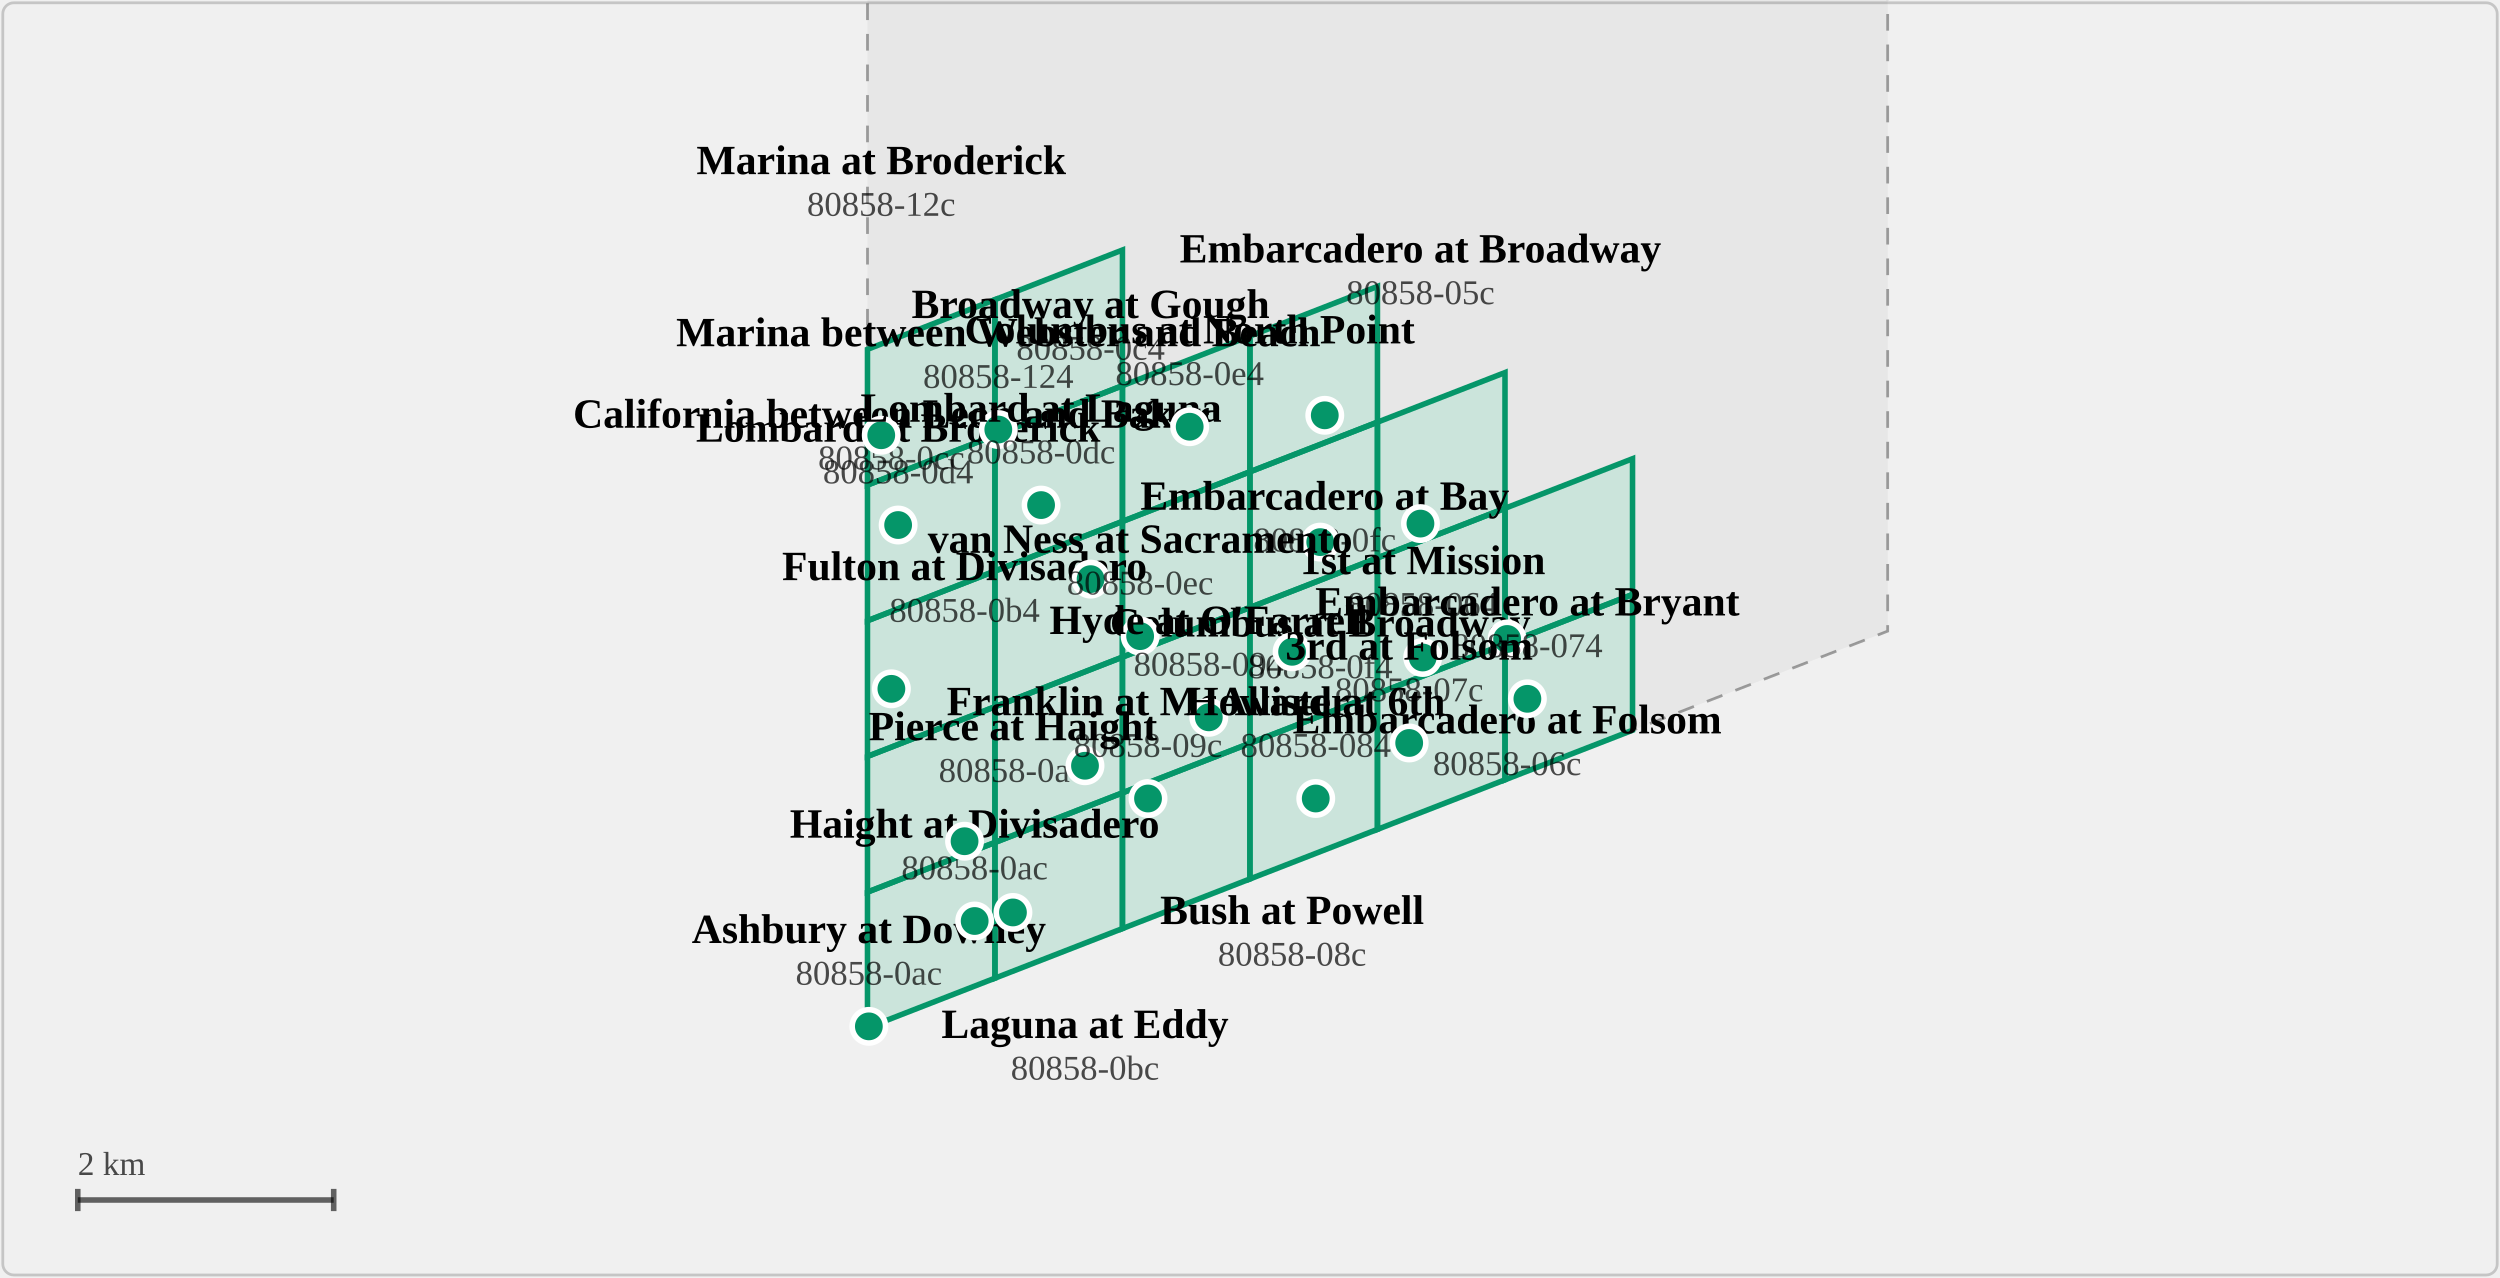
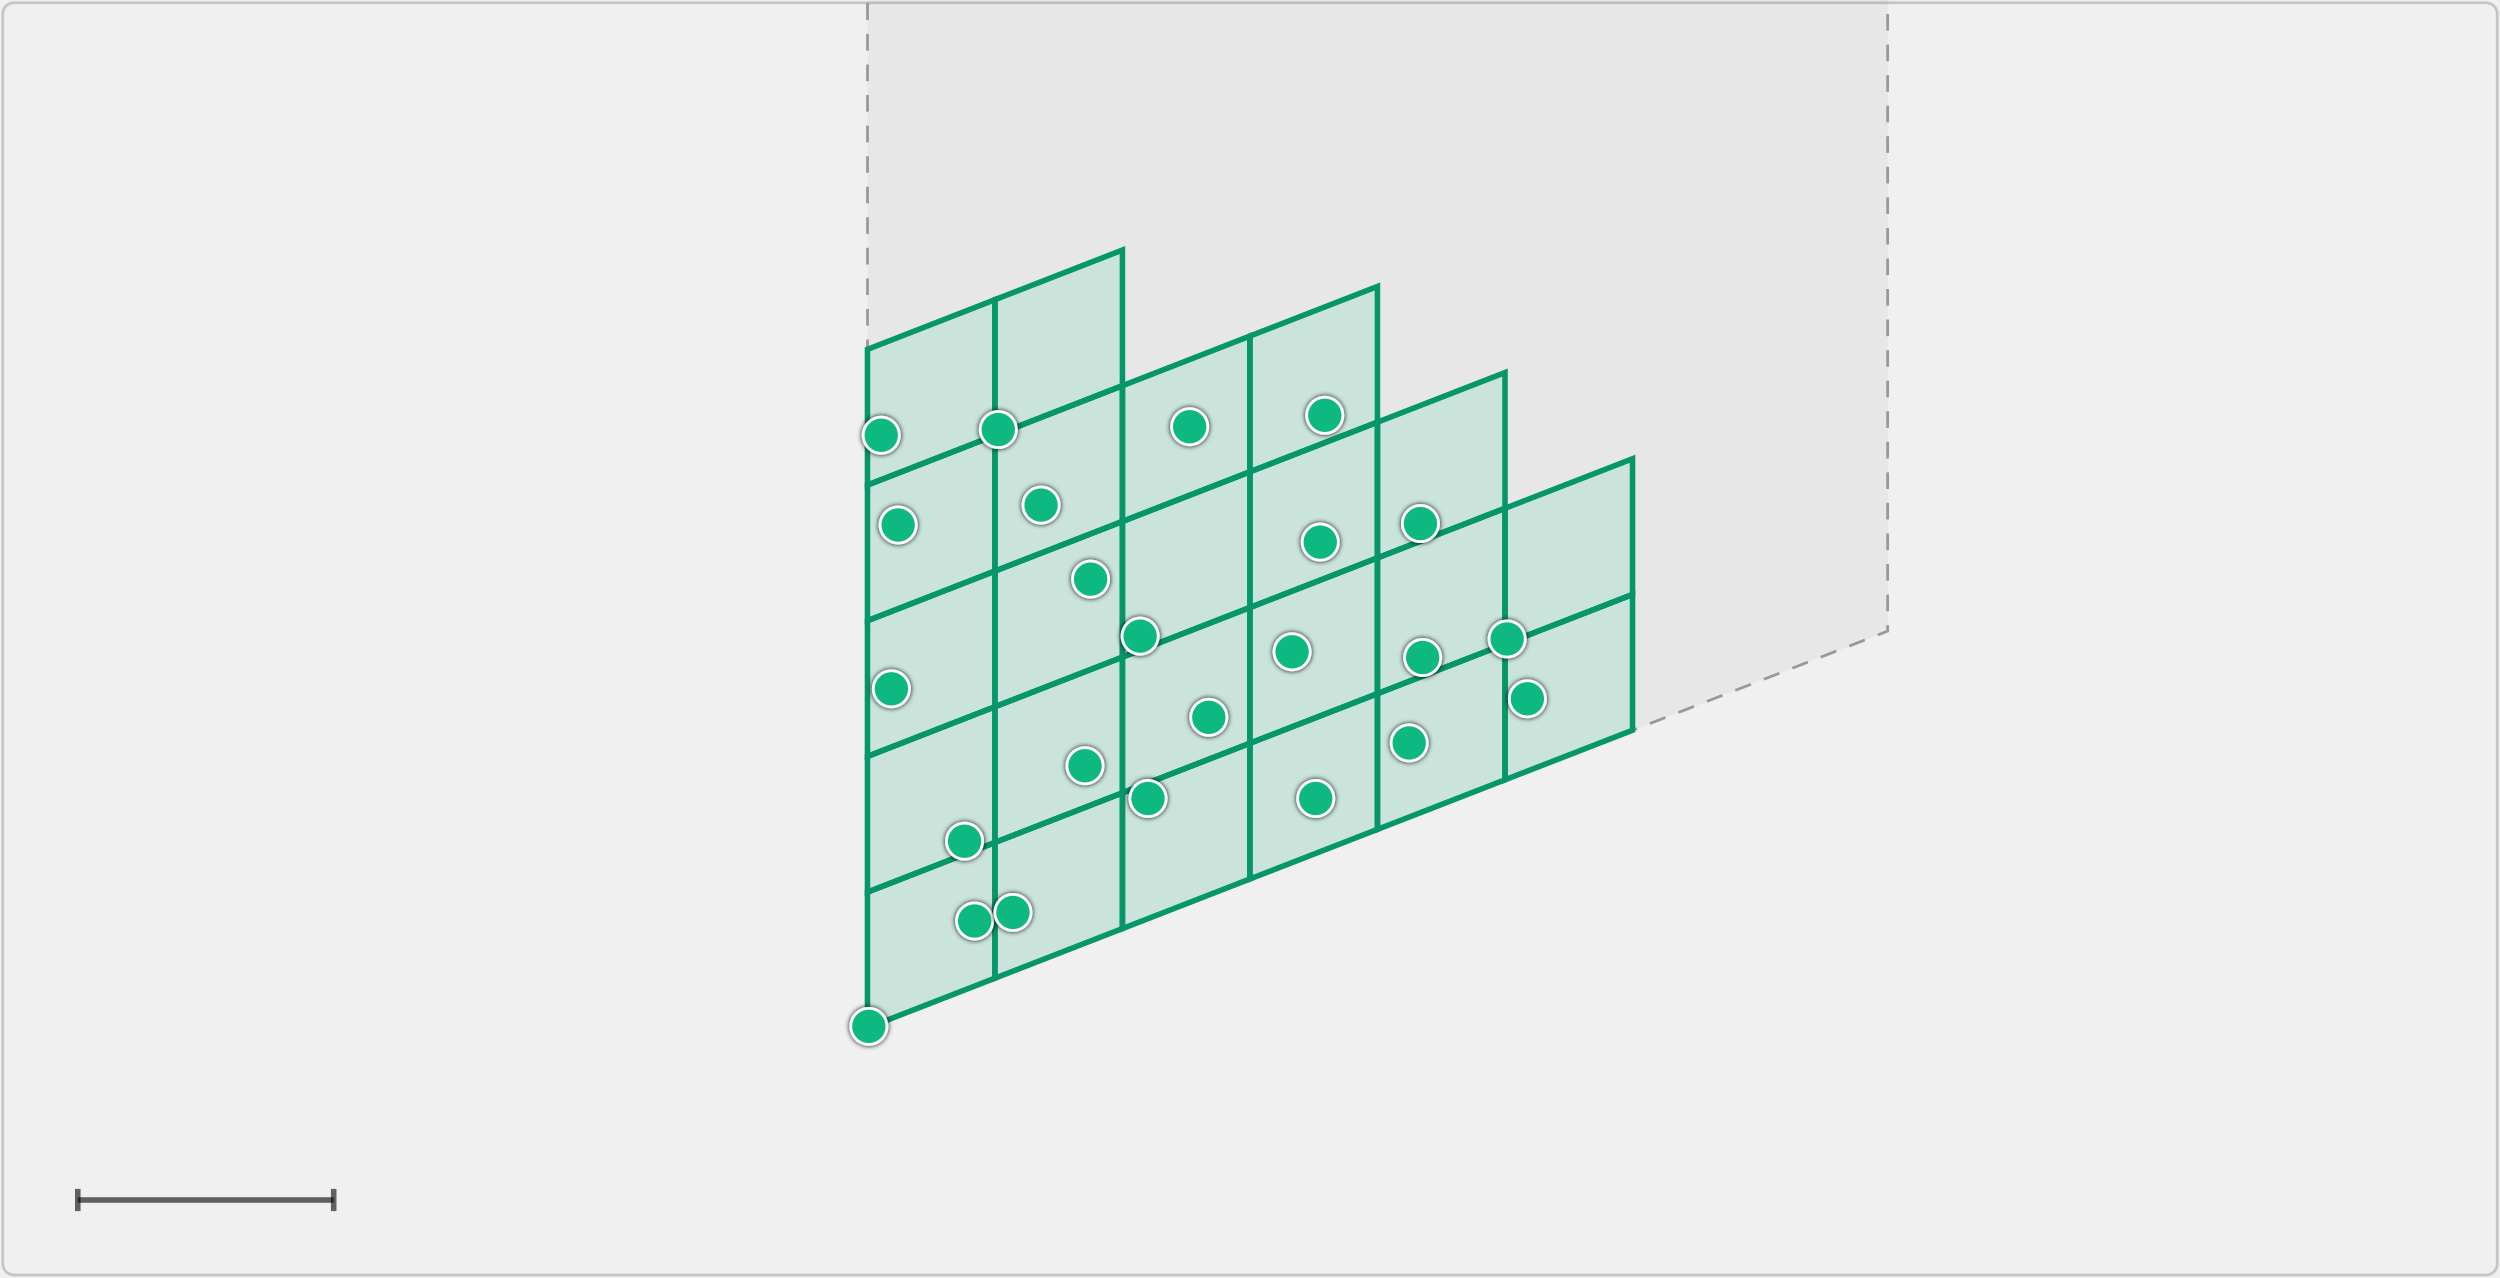
<svg xmlns="http://www.w3.org/2000/svg" viewBox="0 0 900 460" width="100%" role="img" aria-labelledby="scene-map-title scene-map-desc" class="scene-map">
  <style>
  .scene-map__frame { fill: none; stroke: currentColor; stroke-opacity: 0.18; }
  .scene-map__area { fill: currentColor; fill-opacity: 0.04; stroke: currentColor; stroke-opacity: 0.35; stroke-dasharray: 6 5; }
  .scene-map__area-label { fill: currentColor; fill-opacity: 0.55; font-size: 13px; }
  .scene-map__cell { fill: #34d399; fill-opacity: 0.16; stroke: #059669; stroke-width: 2; }
-   .scene-map__marker { fill: #059669; stroke: #ffffff; stroke-width: 2; }
+   .scene-map__marker { fill: #10b981; stroke: #ffffff; stroke-width: 2; paint-order: stroke; filter: drop-shadow(0 0 1px #000000); }
  .scene-map__title { fill: currentColor; font-size: 15px; font-weight: 600; }
  .scene-map__token { fill: currentColor; fill-opacity: 0.7; font-size: 12.5px; }
  .scene-map__scale { stroke: currentColor; stroke-opacity: 0.6; }
  .scene-map__scale-label { fill: currentColor; fill-opacity: 0.7; font-size: 12px; }
  @media (prefers-color-scheme: dark) {
    .scene-map__cell { fill: #34d399; fill-opacity: 0.2; stroke: #34d399; }
-     .scene-map__marker { fill: #34d399; stroke: #0b1013; }
+     .scene-map__marker { fill: #10b981; stroke: #ffffff; }
  }
</style>
  <rect class="scene-map__frame" x="1" y="1" width="898" height="458" rx="4" />
  <g>
-     <polygon class="scene-map__area" points="312.29,-20.78 312.29,370.00 679.56,227.21 679.56,-163.81" />
-     <polygon class="scene-map__cell" points="312.29,321.15 312.29,370.00 358.18,352.14 358.18,303.28" />
-     <polygon class="scene-map__cell" points="358.18,303.28 358.18,352.14 404.08,334.28 404.08,285.42" />
-     <polygon class="scene-map__cell" points="312.29,272.30 312.29,321.15 358.18,303.28 358.18,254.43" />
-     <polygon class="scene-map__cell" points="312.29,223.46 312.29,272.30 358.18,254.43 358.18,205.58" />
-     <polygon class="scene-map__cell" points="358.18,205.58 358.18,254.43 404.08,236.56 404.08,187.71" />
-     <polygon class="scene-map__cell" points="358.18,254.43 358.18,303.28 404.08,285.42 404.08,236.56" />
-     <polygon class="scene-map__cell" points="312.29,174.61 312.29,223.46 358.18,205.58 358.18,156.73" />
-     <polygon class="scene-map__cell" points="312.29,125.76 312.29,174.61 358.18,156.73 358.18,107.88" />
-     <polygon class="scene-map__cell" points="358.18,107.88 358.18,156.73 404.08,138.85 404.08,90.00" />
-     <polygon class="scene-map__cell" points="358.18,156.73 358.18,205.58 404.08,187.71 404.08,138.85" />
-     <polygon class="scene-map__cell" points="404.08,138.85 404.08,187.71 449.98,169.84 449.98,120.98" />
-     <polygon class="scene-map__cell" points="449.98,120.98 449.98,169.84 495.88,151.98 495.88,103.12" />
-     <polygon class="scene-map__cell" points="449.98,169.84 449.98,218.70 495.88,200.84 495.88,151.98" />
-     <polygon class="scene-map__cell" points="404.08,187.71 404.08,236.56 449.98,218.70 449.98,169.84" />
-     <polygon class="scene-map__cell" points="495.88,151.98 495.88,200.84 541.80,182.99 541.80,134.12" />
-     <polygon class="scene-map__cell" points="404.08,285.42 404.08,334.28 449.98,316.42 449.98,267.56" />
-     <polygon class="scene-map__cell" points="404.08,236.56 404.08,285.42 449.98,267.56 449.98,218.70" />
-     <polygon class="scene-map__cell" points="449.98,218.70 449.98,267.56 495.88,249.71 495.88,200.84" />
-     <polygon class="scene-map__cell" points="541.80,182.99 541.80,231.86 587.71,214.01 587.71,165.14" />
-     <polygon class="scene-map__cell" points="495.88,200.84 495.88,249.71 541.80,231.86 541.80,182.99" />
-     <polygon class="scene-map__cell" points="541.80,231.86 541.80,280.72 587.71,262.88 587.71,214.01" />
-     <polygon class="scene-map__cell" points="495.88,249.71 495.88,298.57 541.80,280.72 541.80,231.86" />
-     <polygon class="scene-map__cell" points="449.98,267.56 449.98,316.42 495.88,298.57 495.88,249.71" />
+     <polygon class="scene-map__area" points="312.29,-20.78 312.29,370.00 679.56,227.21 679.56,-163.81">
+       </polygon>
+     <polygon class="scene-map__cell" points="312.29,321.15 312.29,370.00 358.18,352.14 358.18,303.28">
+       </polygon>
+     <polygon class="scene-map__cell" points="358.18,303.28 358.18,352.14 404.08,334.28 404.08,285.42">
+       </polygon>
+     <polygon class="scene-map__cell" points="312.29,272.30 312.29,321.15 358.18,303.28 358.18,254.43">
+       </polygon>
+     <polygon class="scene-map__cell" points="312.29,223.46 312.29,272.30 358.18,254.43 358.18,205.58">
+       </polygon>
+     <polygon class="scene-map__cell" points="358.18,205.58 358.18,254.43 404.08,236.56 404.08,187.71">
+       </polygon>
+     <polygon class="scene-map__cell" points="358.18,254.43 358.18,303.28 404.08,285.42 404.08,236.56">
+       </polygon>
+     <polygon class="scene-map__cell" points="312.29,174.61 312.29,223.46 358.18,205.58 358.18,156.73">
+       </polygon>
+     <polygon class="scene-map__cell" points="312.29,125.76 312.29,174.61 358.18,156.73 358.18,107.88">
+       </polygon>
+     <polygon class="scene-map__cell" points="358.18,107.88 358.18,156.73 404.08,138.85 404.08,90.00">
+       </polygon>
+     <polygon class="scene-map__cell" points="358.18,156.73 358.18,205.58 404.08,187.71 404.08,138.85">
+       </polygon>
+     <polygon class="scene-map__cell" points="404.08,138.85 404.08,187.71 449.98,169.84 449.98,120.98">
+       </polygon>
+     <polygon class="scene-map__cell" points="449.98,120.98 449.98,169.84 495.88,151.98 495.88,103.12">
+       </polygon>
+     <polygon class="scene-map__cell" points="449.98,169.84 449.98,218.70 495.88,200.84 495.88,151.98">
+       </polygon>
+     <polygon class="scene-map__cell" points="404.08,187.71 404.08,236.56 449.98,218.70 449.98,169.84">
+       </polygon>
+     <polygon class="scene-map__cell" points="495.88,151.98 495.88,200.84 541.80,182.99 541.80,134.12">
+       </polygon>
+     <polygon class="scene-map__cell" points="404.08,285.42 404.08,334.28 449.98,316.42 449.98,267.56">
+       </polygon>
+     <polygon class="scene-map__cell" points="404.08,236.56 404.08,285.42 449.98,267.56 449.98,218.70">
+       </polygon>
+     <polygon class="scene-map__cell" points="449.98,218.70 449.98,267.56 495.88,249.71 495.88,200.84">
+       </polygon>
+     <polygon class="scene-map__cell" points="541.80,182.99 541.80,231.86 587.71,214.01 587.71,165.14">
+       </polygon>
+     <polygon class="scene-map__cell" points="495.88,200.84 495.88,249.71 541.80,231.86 541.80,182.99">
+       </polygon>
+     <polygon class="scene-map__cell" points="541.80,231.86 541.80,280.72 587.71,262.88 587.71,214.01">
+       </polygon>
+     <polygon class="scene-map__cell" points="495.88,249.71 495.88,298.57 541.80,280.72 541.80,231.86">
+       </polygon>
+     <polygon class="scene-map__cell" points="449.98,267.56 449.98,316.42 495.88,298.57 495.88,249.71">
+       </polygon>
  </g>
  <g>
    <g class="scene-map__site">
      <circle class="scene-map__marker" cx="312.79" cy="369.49" r="6" />
-       <text class="scene-map__title" x="312.79" y="339.49" text-anchor="middle">Ashbury at Downey</text>
-       <text class="scene-map__token" x="312.79" y="354.49" text-anchor="middle">80858-0ac</text>
    </g>
    <g class="scene-map__site">
      <circle class="scene-map__marker" cx="350.88" cy="331.56" r="6" />
-       <text class="scene-map__title" x="350.88" y="301.56" text-anchor="middle">Haight at Divisadero</text>
-       <text class="scene-map__token" x="350.88" y="316.56" text-anchor="middle">80858-0ac</text>
    </g>
    <g class="scene-map__site">
      <circle class="scene-map__marker" cx="364.66" cy="328.48" r="6" />
-       <text class="scene-map__title" x="364.66" y="266.48" text-anchor="middle">Pierce at Haight</text>
-       <text class="scene-map__token" x="364.66" y="281.48" text-anchor="middle">80858-0a4</text>
    </g>
    <g class="scene-map__site">
      <circle class="scene-map__marker" cx="347.24" cy="302.84" r="6" />
-       <text class="scene-map__title" x="347.24" y="208.84" text-anchor="middle">Fulton at Divisadero</text>
-       <text class="scene-map__token" x="347.24" y="223.84" text-anchor="middle">80858-0b4</text>
    </g>
    <g class="scene-map__site">
      <circle class="scene-map__marker" cx="320.90" cy="247.98" r="6" />
-       <text class="scene-map__title" x="320.90" y="153.98" text-anchor="middle">California between Leon and Baker</text>
-       <text class="scene-map__token" x="320.90" y="168.98" text-anchor="middle">80858-0cc</text>
    </g>
    <g class="scene-map__site">
      <circle class="scene-map__marker" cx="392.62" cy="208.49" r="6" />
-       <text class="scene-map__title" x="392.62" y="114.49" text-anchor="middle">Broadway at Gough</text>
-       <text class="scene-map__token" x="392.62" y="129.49" text-anchor="middle">80858-0c4</text>
    </g>
    <g class="scene-map__site">
      <circle class="scene-map__marker" cx="390.60" cy="275.67" r="6" />
-       <text class="scene-map__title" x="390.60" y="373.67" text-anchor="middle">Laguna at Eddy</text>
-       <text class="scene-map__token" x="390.60" y="388.67" text-anchor="middle">80858-0bc</text>
    </g>
    <g class="scene-map__site">
      <circle class="scene-map__marker" cx="323.33" cy="189.01" r="6" />
-       <text class="scene-map__title" x="323.33" y="159.01" text-anchor="middle">Lombard at Broderick</text>
-       <text class="scene-map__token" x="323.33" y="174.01" text-anchor="middle">80858-0d4</text>
    </g>
    <g class="scene-map__site">
      <circle class="scene-map__marker" cx="317.25" cy="156.69" r="6" />
-       <text class="scene-map__title" x="317.25" y="62.69" text-anchor="middle">Marina at Broderick</text>
-       <text class="scene-map__token" x="317.25" y="77.69" text-anchor="middle">80858-12c</text>
    </g>
    <g class="scene-map__site">
      <circle class="scene-map__marker" cx="359.39" cy="154.64" r="6" />
-       <text class="scene-map__title" x="359.39" y="124.64" text-anchor="middle">Marina between Webster and Beach</text>
-       <text class="scene-map__token" x="359.39" y="139.64" text-anchor="middle">80858-124</text>
    </g>
    <g class="scene-map__site">
      <circle class="scene-map__marker" cx="374.79" cy="181.83" r="6" />
-       <text class="scene-map__title" x="374.79" y="151.83" text-anchor="middle">Lombard at Laguna</text>
-       <text class="scene-map__token" x="374.79" y="166.83" text-anchor="middle">80858-0dc</text>
    </g>
    <g class="scene-map__site">
      <circle class="scene-map__marker" cx="428.29" cy="153.62" r="6" />
-       <text class="scene-map__title" x="428.29" y="123.62" text-anchor="middle">Columbus at North Point</text>
-       <text class="scene-map__token" x="428.29" y="138.62" text-anchor="middle">80858-0e4</text>
    </g>
    <g class="scene-map__site">
      <circle class="scene-map__marker" cx="476.92" cy="149.51" r="6" />
-       <text class="scene-map__title" x="476.92" y="183.51" text-anchor="middle">Embarcadero at Bay</text>
-       <text class="scene-map__token" x="476.92" y="198.51" text-anchor="middle">80858-0fc</text>
    </g>
    <g class="scene-map__site">
      <circle class="scene-map__marker" cx="475.29" cy="195.16" r="6" />
-       <text class="scene-map__title" x="475.29" y="229.16" text-anchor="middle">Columbus at Broadway</text>
-       <text class="scene-map__token" x="475.29" y="244.16" text-anchor="middle">80858-0f4</text>
    </g>
    <g class="scene-map__site">
      <circle class="scene-map__marker" cx="410.45" cy="229.01" r="6" />
-       <text class="scene-map__title" x="410.45" y="199.01" text-anchor="middle">van Ness at Sacramento</text>
-       <text class="scene-map__token" x="410.45" y="214.01" text-anchor="middle">80858-0ec</text>
    </g>
    <g class="scene-map__site">
      <circle class="scene-map__marker" cx="511.36" cy="188.49" r="6" />
-       <text class="scene-map__title" x="511.36" y="94.49" text-anchor="middle">Embarcadero at Broadway</text>
-       <text class="scene-map__token" x="511.36" y="109.49" text-anchor="middle">80858-05c</text>
    </g>
    <g class="scene-map__site">
      <circle class="scene-map__marker" cx="413.29" cy="287.46" r="6" />
-       <text class="scene-map__title" x="413.29" y="257.46" text-anchor="middle">Franklin at McAllister</text>
-       <text class="scene-map__token" x="413.29" y="272.46" text-anchor="middle">80858-09c</text>
    </g>
    <g class="scene-map__site">
      <circle class="scene-map__marker" cx="435.17" cy="258.24" r="6" />
-       <text class="scene-map__title" x="435.17" y="228.24" text-anchor="middle">Hyde at O'Farrell</text>
-       <text class="scene-map__token" x="435.17" y="243.24" text-anchor="middle">80858-094</text>
    </g>
    <g class="scene-map__site">
      <circle class="scene-map__marker" cx="465.16" cy="234.65" r="6" />
-       <text class="scene-map__title" x="465.16" y="332.65" text-anchor="middle">Bush at Powell</text>
-       <text class="scene-map__token" x="465.16" y="347.65" text-anchor="middle">80858-08c</text>
    </g>
    <g class="scene-map__site">
      <circle class="scene-map__marker" cx="542.57" cy="230.03" r="6" />
-       <text class="scene-map__title" x="542.57" y="264.03" text-anchor="middle">Embarcadero at Folsom</text>
-       <text class="scene-map__token" x="542.57" y="279.03" text-anchor="middle">80858-06c</text>
    </g>
    <g class="scene-map__site">
      <circle class="scene-map__marker" cx="512.17" cy="236.70" r="6" />
-       <text class="scene-map__title" x="512.17" y="206.70" text-anchor="middle">1st at Mission</text>
-       <text class="scene-map__token" x="512.17" y="221.70" text-anchor="middle">80858-064</text>
    </g>
    <g class="scene-map__site">
      <circle class="scene-map__marker" cx="549.86" cy="251.57" r="6" />
-       <text class="scene-map__title" x="549.86" y="221.57" text-anchor="middle">Embarcadero at Bryant</text>
-       <text class="scene-map__token" x="549.86" y="236.57" text-anchor="middle">80858-074</text>
    </g>
    <g class="scene-map__site">
      <circle class="scene-map__marker" cx="507.31" cy="267.47" r="6" />
-       <text class="scene-map__title" x="507.31" y="237.47" text-anchor="middle">3rd at Folsom</text>
-       <text class="scene-map__token" x="507.31" y="252.47" text-anchor="middle">80858-07c</text>
    </g>
    <g class="scene-map__site">
      <circle class="scene-map__marker" cx="473.67" cy="287.46" r="6" />
-       <text class="scene-map__title" x="473.67" y="257.46" text-anchor="middle">Howard at 6th</text>
-       <text class="scene-map__token" x="473.67" y="272.46" text-anchor="middle">80858-084</text>
    </g>
  </g>
  <g>
    <line class="scene-map__scale" x1="28" y1="432" x2="120.13" y2="432" stroke-width="2" />
    <line class="scene-map__scale" x1="28" y1="428" x2="28" y2="436" stroke-width="2" />
    <line class="scene-map__scale" x1="120.13" y1="428" x2="120.13" y2="436" stroke-width="2" />
-     <text class="scene-map__scale-label" x="28" y="423">2 km</text>
  </g>
</svg>
